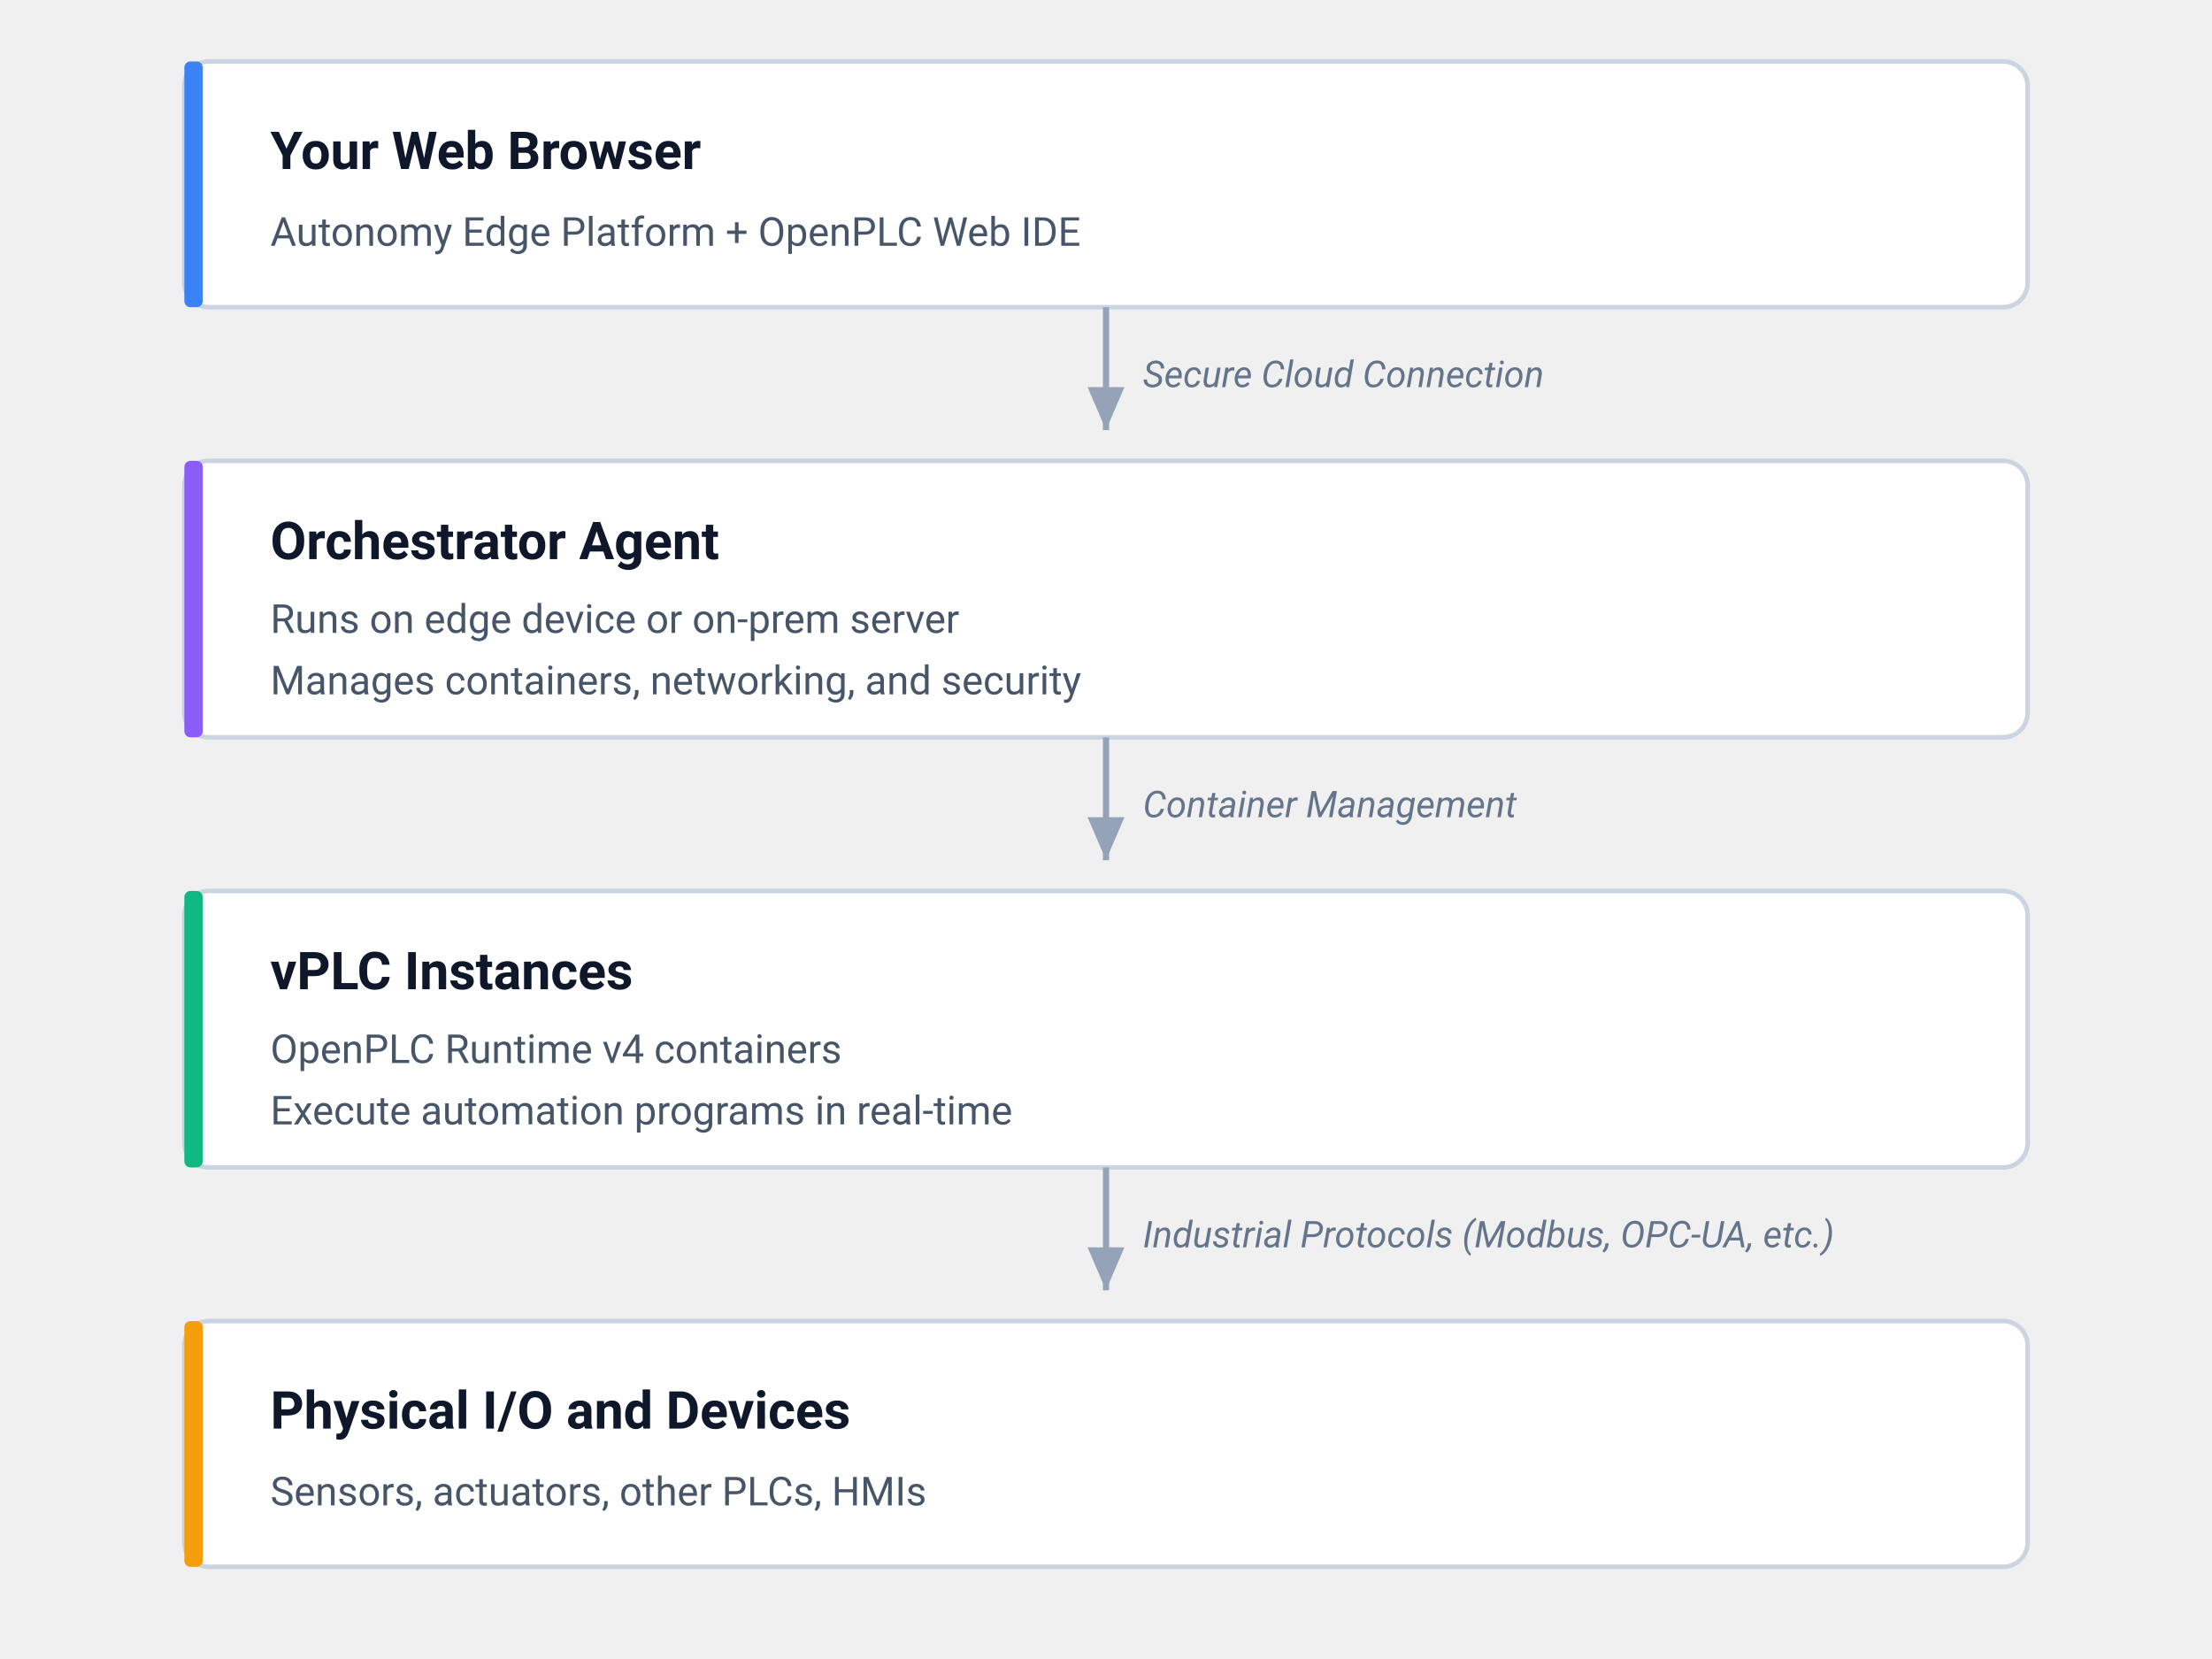
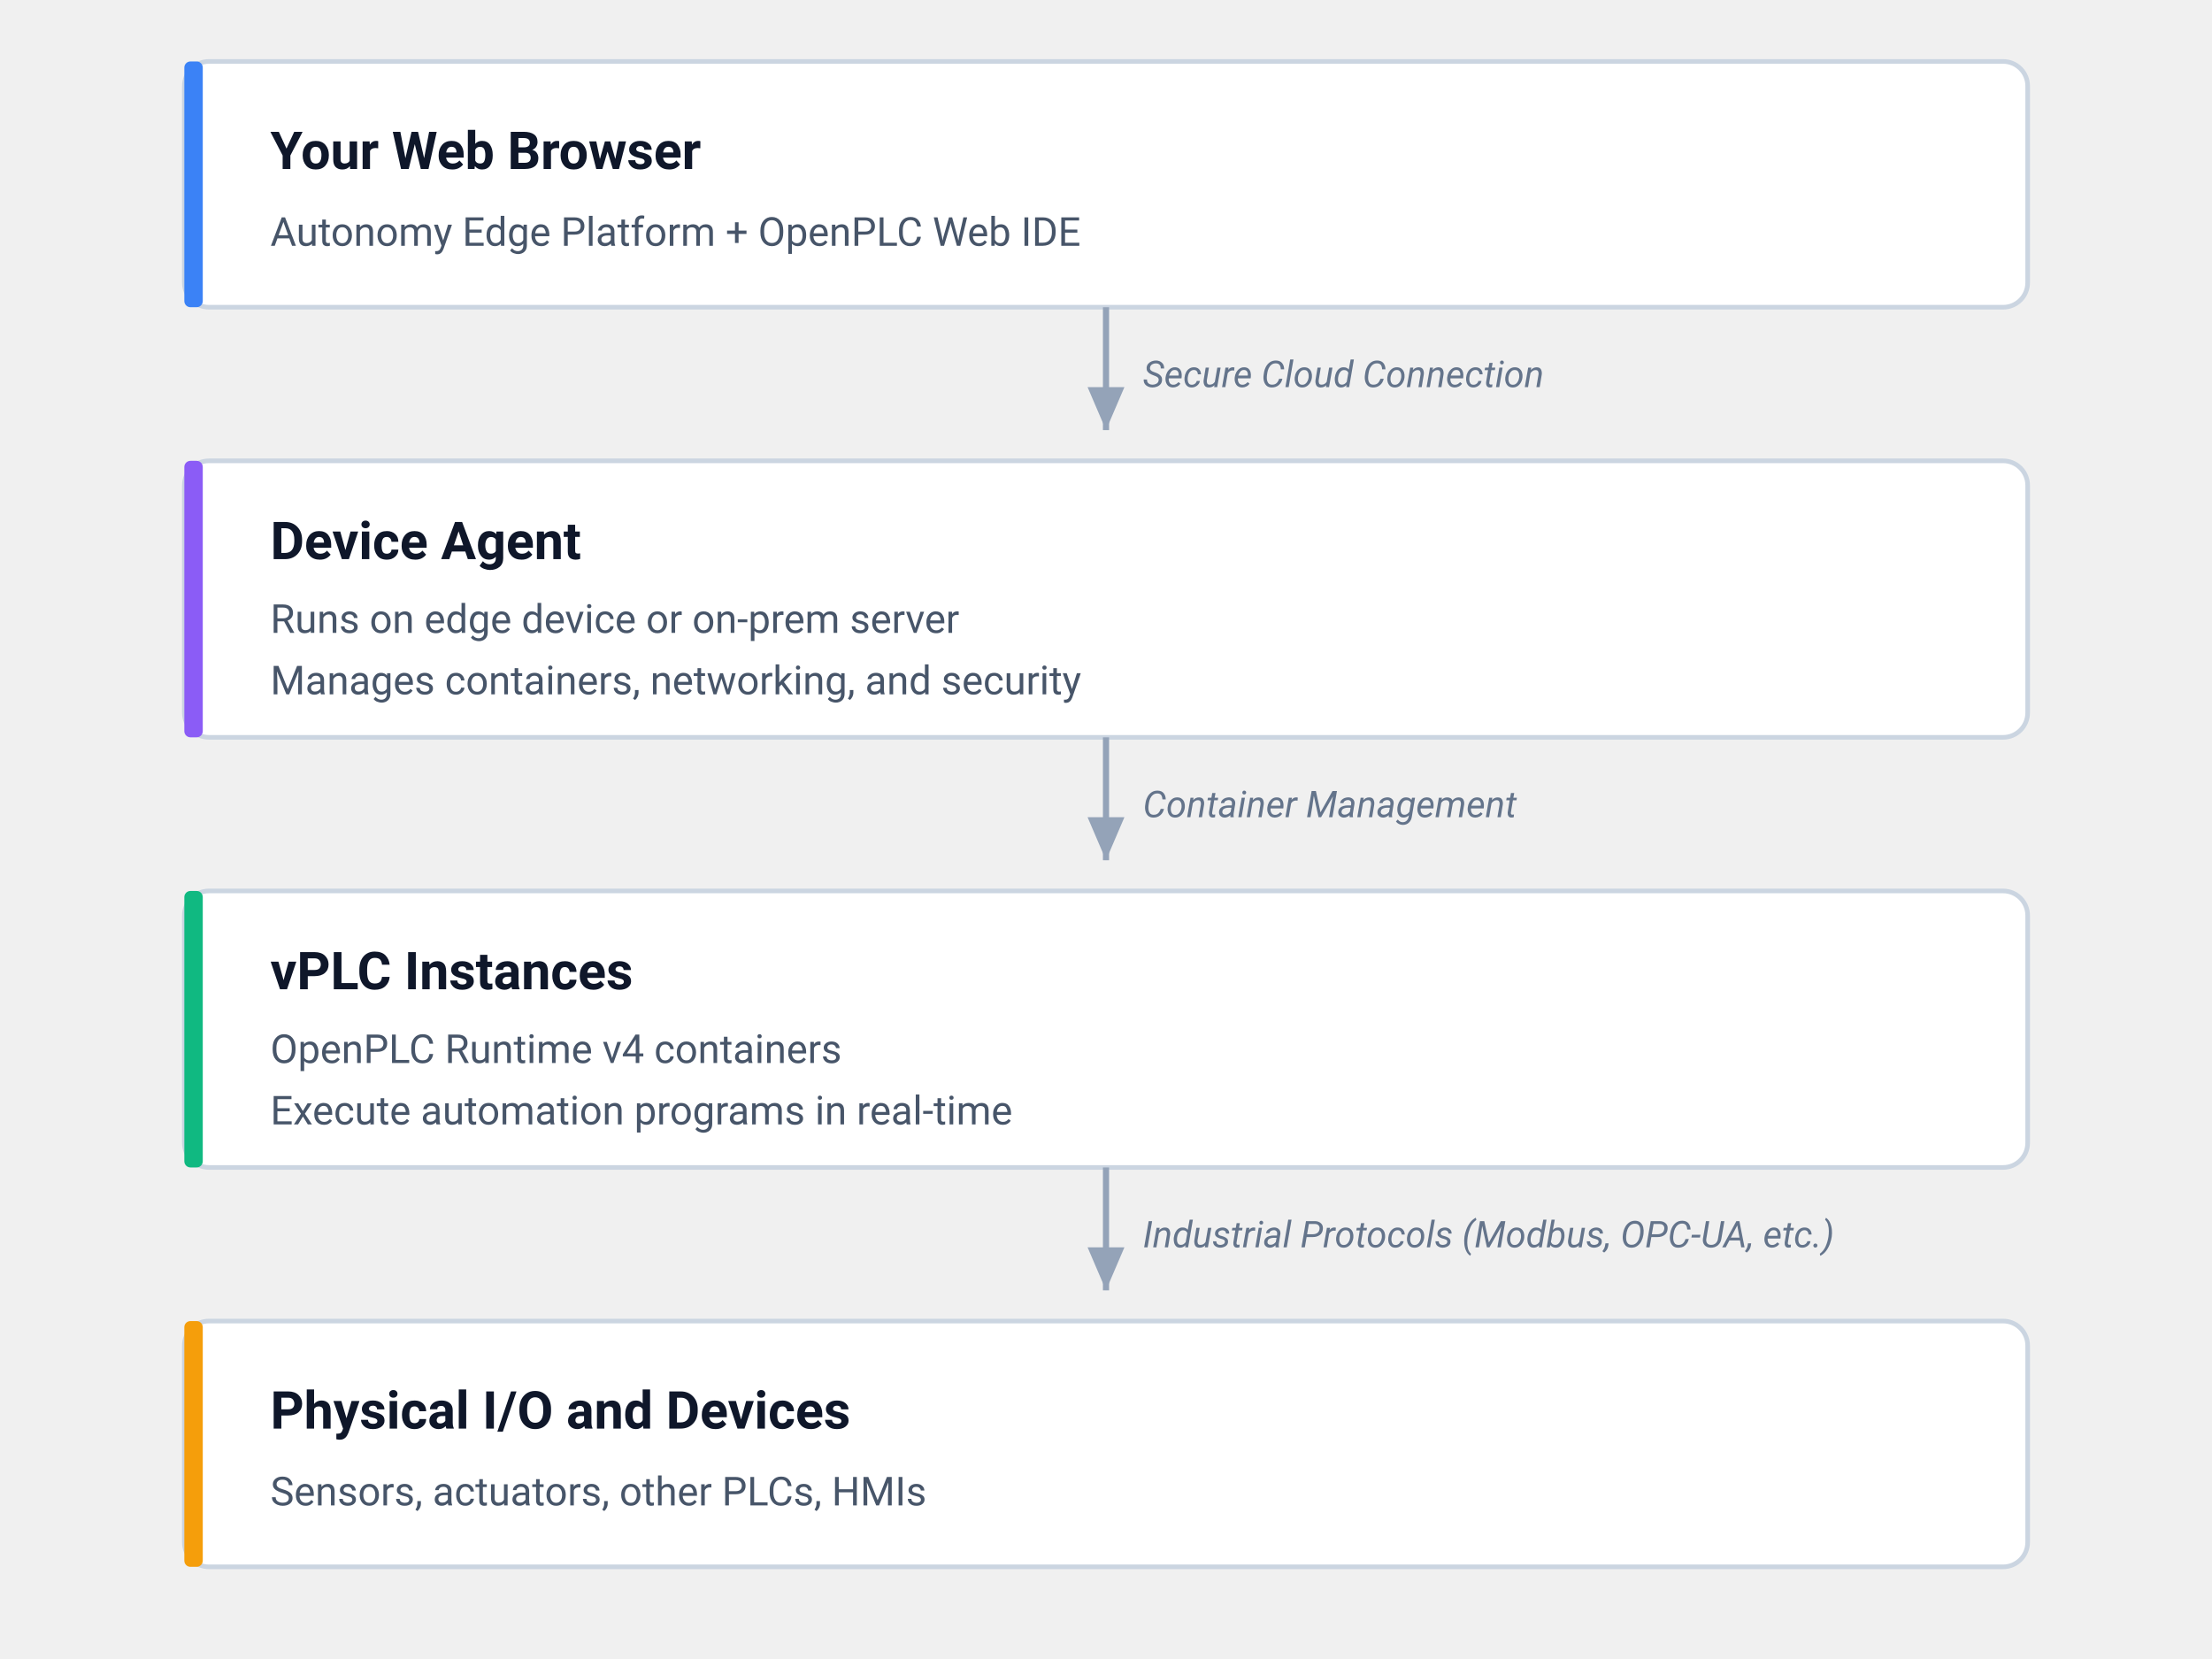
<svg xmlns="http://www.w3.org/2000/svg" viewBox="0 0 720 540" role="img" aria-labelledby="diagramTitle diagramDesc">
  <style>
    .box-bg     { fill: #ffffff; stroke: #cbd5e1; stroke-width: 1.5; }
    .title      { font: 600 17px ui-sans-serif, system-ui, -apple-system, "Segoe UI", Roboto, sans-serif; fill: #0f172a; }
    .subtitle   { font: 13px ui-sans-serif, system-ui, -apple-system, "Segoe UI", Roboto, sans-serif; fill: #475569; }
    .arrow      { stroke: #94a3b8; stroke-width: 2; fill: none; }
    .arrow-head { fill: #94a3b8; }
    .arrow-label{ font: italic 12px ui-sans-serif, system-ui, -apple-system, "Segoe UI", Roboto, sans-serif; fill: #64748b; }

    .accent-1 { fill: #3b82f6; }
    .accent-2 { fill: #8b5cf6; }
    .accent-3 { fill: #10b981; }
    .accent-4 { fill: #f59e0b; }

    @media (prefers-color-scheme: dark) {
      .box-bg     { fill: #1e293b; stroke: #334155; }
      .title      { fill: #f1f5f9; }
      .subtitle   { fill: #cbd5e1; }
      .arrow      { stroke: #64748b; }
      .arrow-head { fill: #64748b; }
      .arrow-label{ fill: #94a3b8; }
    }
  </style>
  <defs>
    <marker id="arrowhead" markerWidth="10" markerHeight="10" refX="7" refY="3" orient="auto" markerUnits="strokeWidth">
      <path d="M0,0 L0,6 L7,3 Z" class="arrow-head" />
    </marker>
  </defs>
  <g transform="translate(60,20)">
    <rect class="box-bg" width="600" height="80" rx="8" />
    <rect class="accent-1" width="6" height="80" rx="2" />
    <text class="title" x="28" y="35">Your Web Browser</text>
    <text class="subtitle" x="28" y="60">Autonomy Edge Platform + OpenPLC Web IDE</text>
  </g>
  <g transform="translate(360,100)">
    <line class="arrow" x1="0" y1="0" x2="0" y2="40" marker-end="url(#arrowhead)" />
    <text class="arrow-label" x="12" y="26">Secure Cloud Connection</text>
  </g>
  <g transform="translate(60,150)">
    <rect class="box-bg" width="600" height="90" rx="8" />
    <rect class="accent-2" width="6" height="90" rx="2" />
-     <text class="title" x="28" y="32">Orchestrator Agent</text>
+     <text class="title" x="28" y="32">Device Agent</text>
    <text class="subtitle" x="28" y="56">Runs on edge device or on-prem server</text>
    <text class="subtitle" x="28" y="76">Manages containers, networking, and security</text>
  </g>
  <g transform="translate(360,240)">
    <line class="arrow" x1="0" y1="0" x2="0" y2="40" marker-end="url(#arrowhead)" />
    <text class="arrow-label" x="12" y="26">Container Management</text>
  </g>
  <g transform="translate(60,290)">
    <rect class="box-bg" width="600" height="90" rx="8" />
    <rect class="accent-3" width="6" height="90" rx="2" />
    <text class="title" x="28" y="32">vPLC Instances</text>
    <text class="subtitle" x="28" y="56">OpenPLC Runtime v4 containers</text>
    <text class="subtitle" x="28" y="76">Execute automation programs in real-time</text>
  </g>
  <g transform="translate(360,380)">
    <line class="arrow" x1="0" y1="0" x2="0" y2="40" marker-end="url(#arrowhead)" />
    <text class="arrow-label" x="12" y="26">Industrial Protocols (Modbus, OPC-UA, etc.)</text>
  </g>
  <g transform="translate(60,430)">
    <rect class="box-bg" width="600" height="80" rx="8" />
    <rect class="accent-4" width="6" height="80" rx="2" />
    <text class="title" x="28" y="35">Physical I/O and Devices</text>
    <text class="subtitle" x="28" y="60">Sensors, actuators, other PLCs, HMIs</text>
  </g>
</svg>
